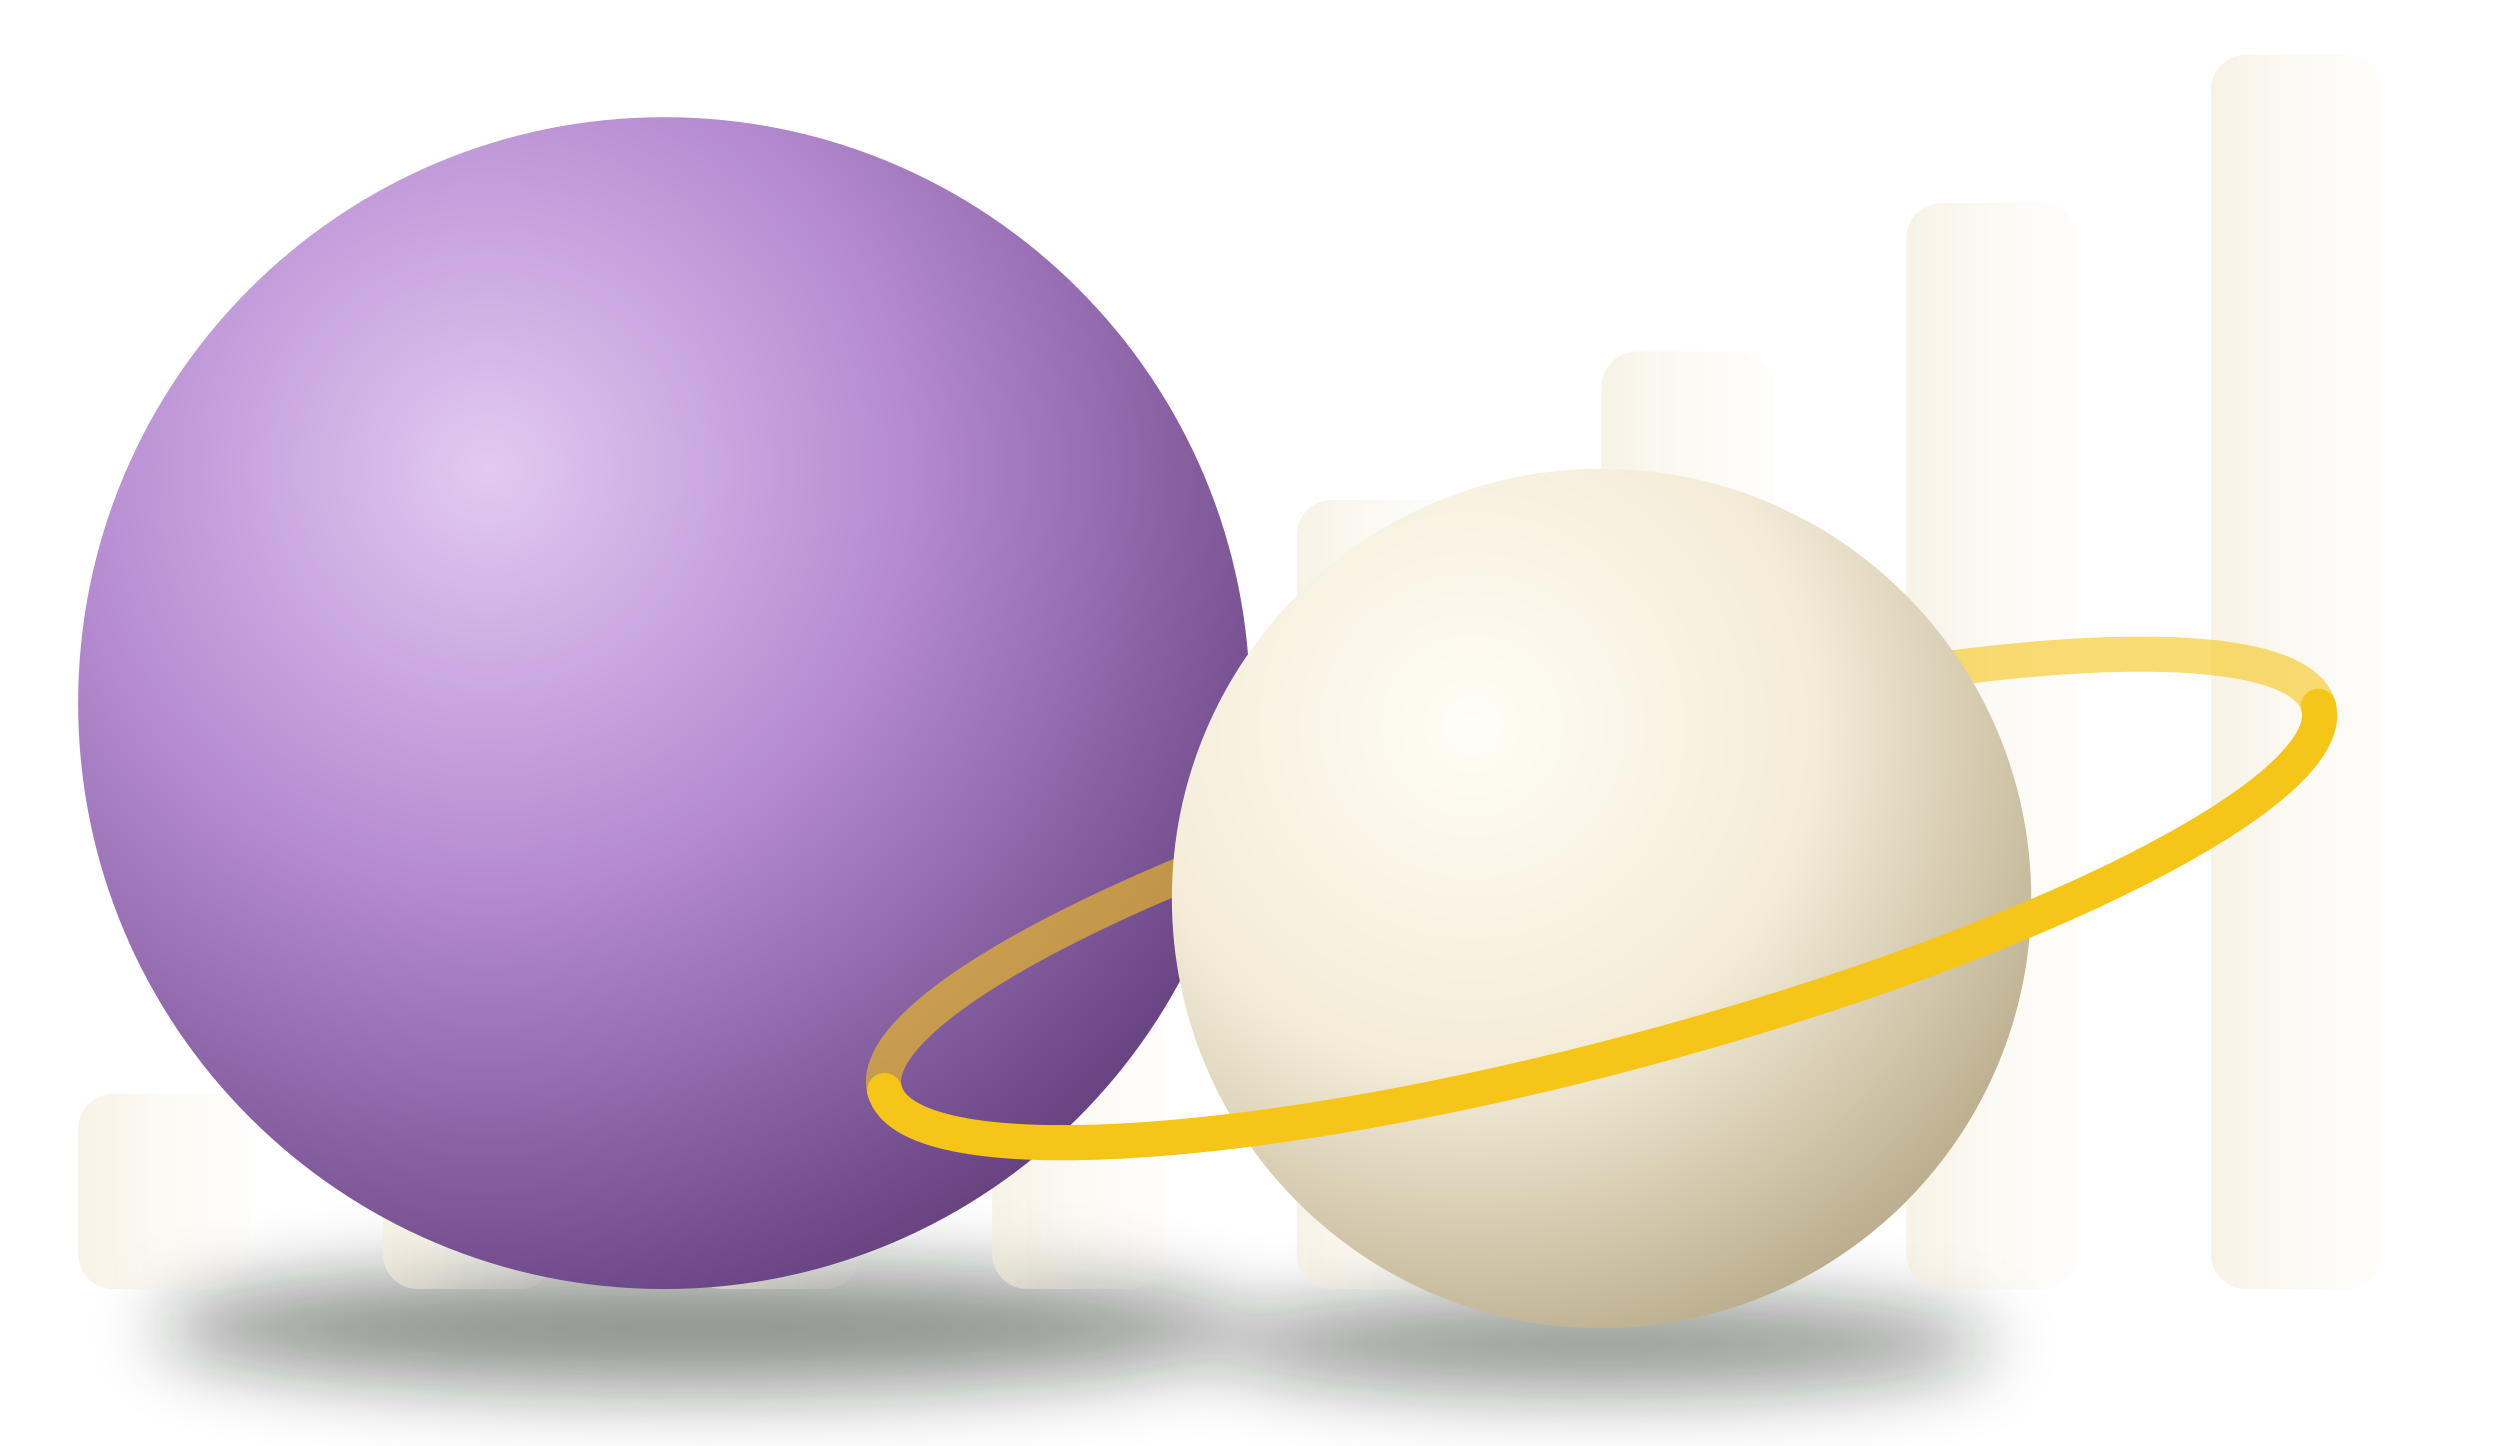
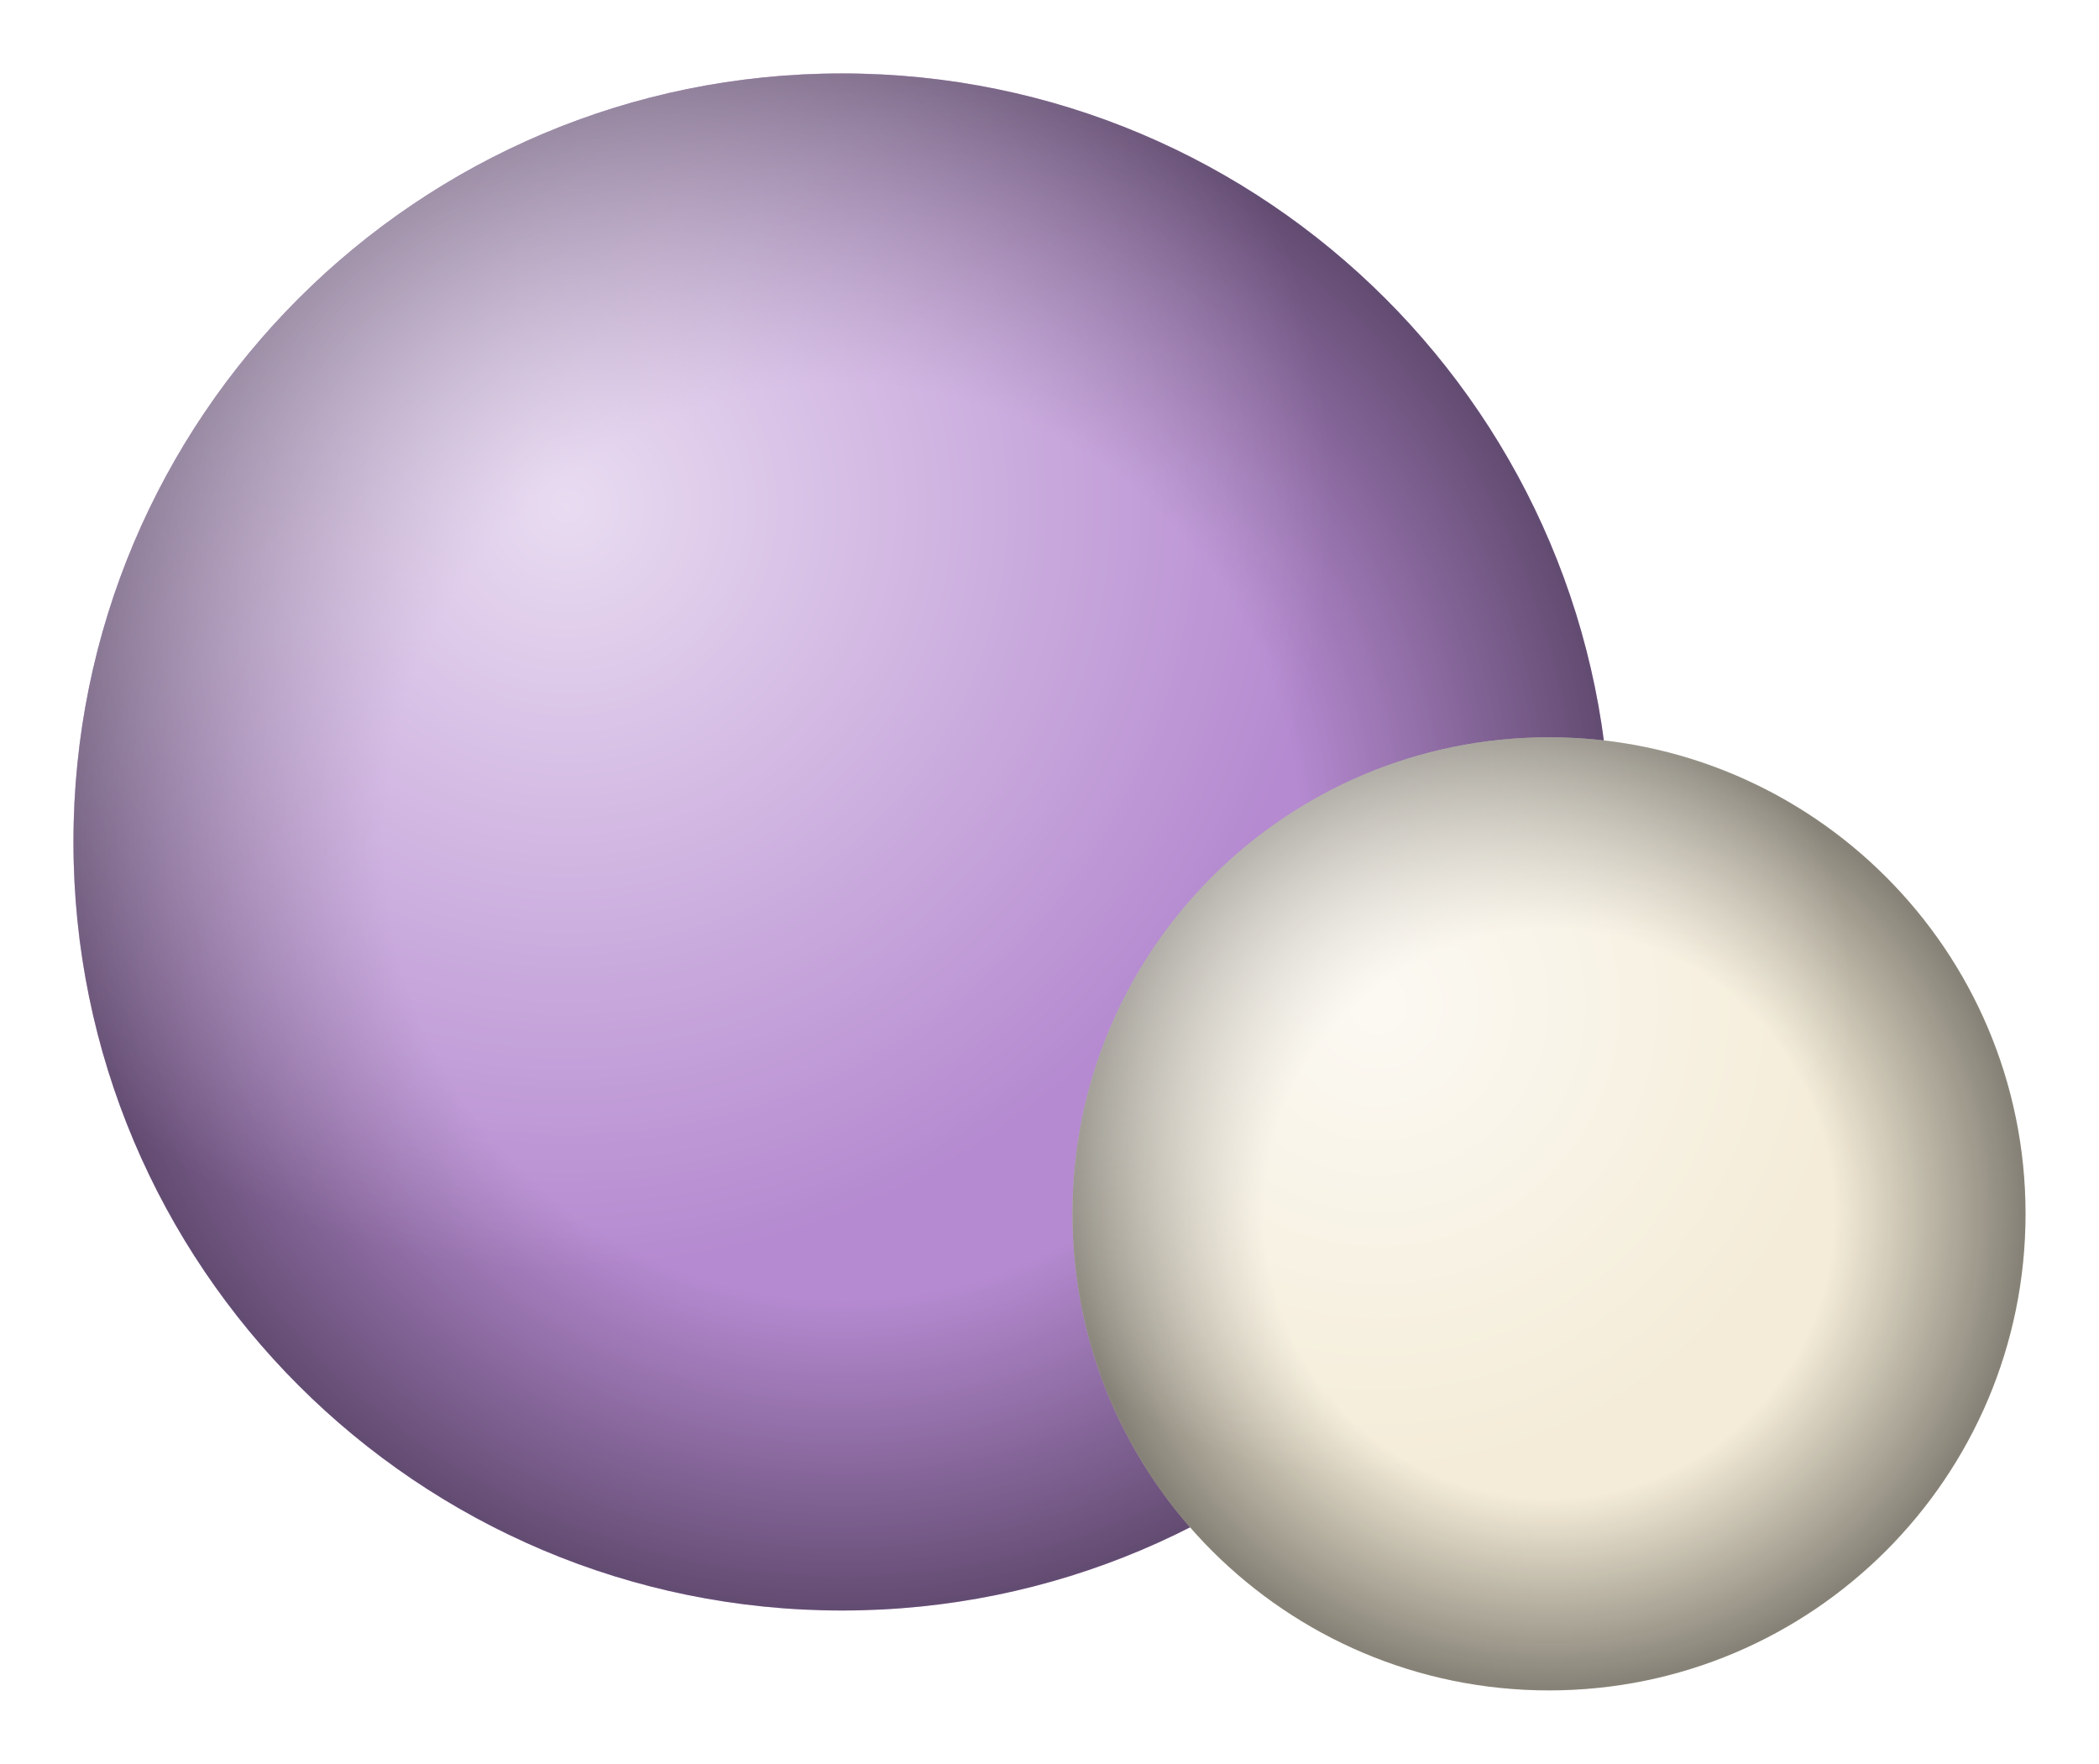
- <svg xmlns="http://www.w3.org/2000/svg" viewBox="90 70 640 370" width="640" height="370">
+ <svg xmlns="http://www.w3.org/2000/svg" viewBox="392.6 437.6 457.2 384.2" width="457.2" height="384.2">
  <defs>
-     <radialGradient id="l" cx=".35" cy=".3" r=".8">
-       <stop offset="0" stop-color="#e3c9f2" />
-       <stop offset=".45" stop-color="#b58ad0" />
-       <stop offset="1" stop-color="#5d3a78" />
-     </radialGradient>
-     <radialGradient id="c" cx=".35" cy=".3" r=".8">
-       <stop offset="0" stop-color="#fffdf5" />
-       <stop offset=".5" stop-color="#f4ecd8" />
-       <stop offset="1" stop-color="#b3a583" />
-     </radialGradient>
-     <radialGradient id="g" cx=".35" cy=".3" r=".8">
-       <stop offset="0" stop-color="#fff2a8" />
-       <stop offset=".45" stop-color="#f5c518" />
-       <stop offset="1" stop-color="#a87a00" />
-     </radialGradient>
-     <linearGradient id="bar">
-       <stop offset="0" stop-color="#f4ecd8" stop-opacity=".65" />
-       <stop offset=".5" stop-color="#f4ecd8" stop-opacity=".28" />
-       <stop offset="1" stop-color="#f4ecd8" stop-opacity=".08" />
-     </linearGradient>
-     <filter id="b" x="-30%" y="-100%" width="160%" height="300%">
-       <feGaussianBlur stdDeviation="9" />
+     <filter id="grana">
+       <feTurbulence type="fractalNoise" baseFrequency=".9" numOctaves="2" />
+       <feColorMatrix values="0 0 0 0 0 0 0 0 0 0 0 0 0 0 0 0 0 0 .55 0" />
    </filter>
  </defs>
-   <g fill="#11140f" opacity=".45" filter="url(#b)">
-     <ellipse cx="270" cy="410" rx="140" ry="16" />
-     <ellipse cx="500" cy="414" rx="100" ry="12" />
-   </g>
-   <g>
-     <rect x="110" y="350" width="44" height="50" rx="9" fill="url(#bar)" />
-     <rect x="188" y="312" width="44" height="88" rx="9" fill="url(#bar)" />
-     <rect x="266" y="274" width="44" height="126" rx="9" fill="url(#bar)" />
-     <rect x="344" y="236" width="44" height="164" rx="9" fill="url(#bar)" />
-     <rect x="422" y="198" width="44" height="202" rx="9" fill="url(#bar)" />
-     <rect x="500" y="160" width="44" height="240" rx="9" fill="url(#bar)" />
-     <rect x="578" y="122" width="44" height="278" rx="9" fill="url(#bar)" />
-     <rect x="656" y="84" width="44" height="316" rx="9" fill="url(#bar)" />
-   </g>
-   <circle cx="260" cy="250" r="150" fill="url(#l)" />
-   <g transform="rotate(-15 500 300)" fill="none" stroke="#f5c518" stroke-width="9" stroke-linecap="round">
-     <path d="M310 300 A190 40 0 0 1 690 300" opacity=".6" />
-   </g>
-   <circle cx="500" cy="300" r="110" fill="url(#c)" />
-   <g transform="rotate(-15 500 300)" fill="none" stroke="#f5c518" stroke-width="9" stroke-linecap="round">
-     <path d="M310 300 A190 40 0 0 0 690 300" />
-   </g>
+   <svg x="0" y="342" width="1600" height="558" viewBox="0 0 1600 558" overflow="hidden">
+     <radialGradient id="al" cx=".32" cy=".28" r=".5">
+       <stop offset="0" stop-color="#fff" stop-opacity=".7" />
+       <stop offset="1" stop-color="#fff" stop-opacity="0" />
+     </radialGradient>
+     <radialGradient id="ao" cx=".5" cy=".5" r=".5">
+       <stop offset=".6" stop-color="#000" stop-opacity="0" />
+       <stop offset="1" stop-color="#000" stop-opacity=".45" />
+     </radialGradient>
+     <circle cx="576.0" cy="279.0" r="167.4" fill="#b58ad0" />
+     <circle cx="576.0" cy="279.0" r="167.4" fill="url(#ao)" />
+     <circle cx="576.0" cy="279.0" r="167.4" fill="url(#al)" />
+     <circle cx="730.0" cy="360.0" r="103.8" fill="#f4ecd8" />
+     <circle cx="730.0" cy="360.0" r="103.8" fill="url(#ao)" />
+     <circle cx="730.0" cy="360.0" r="103.8" fill="url(#al)" />
+   </svg>
</svg>
